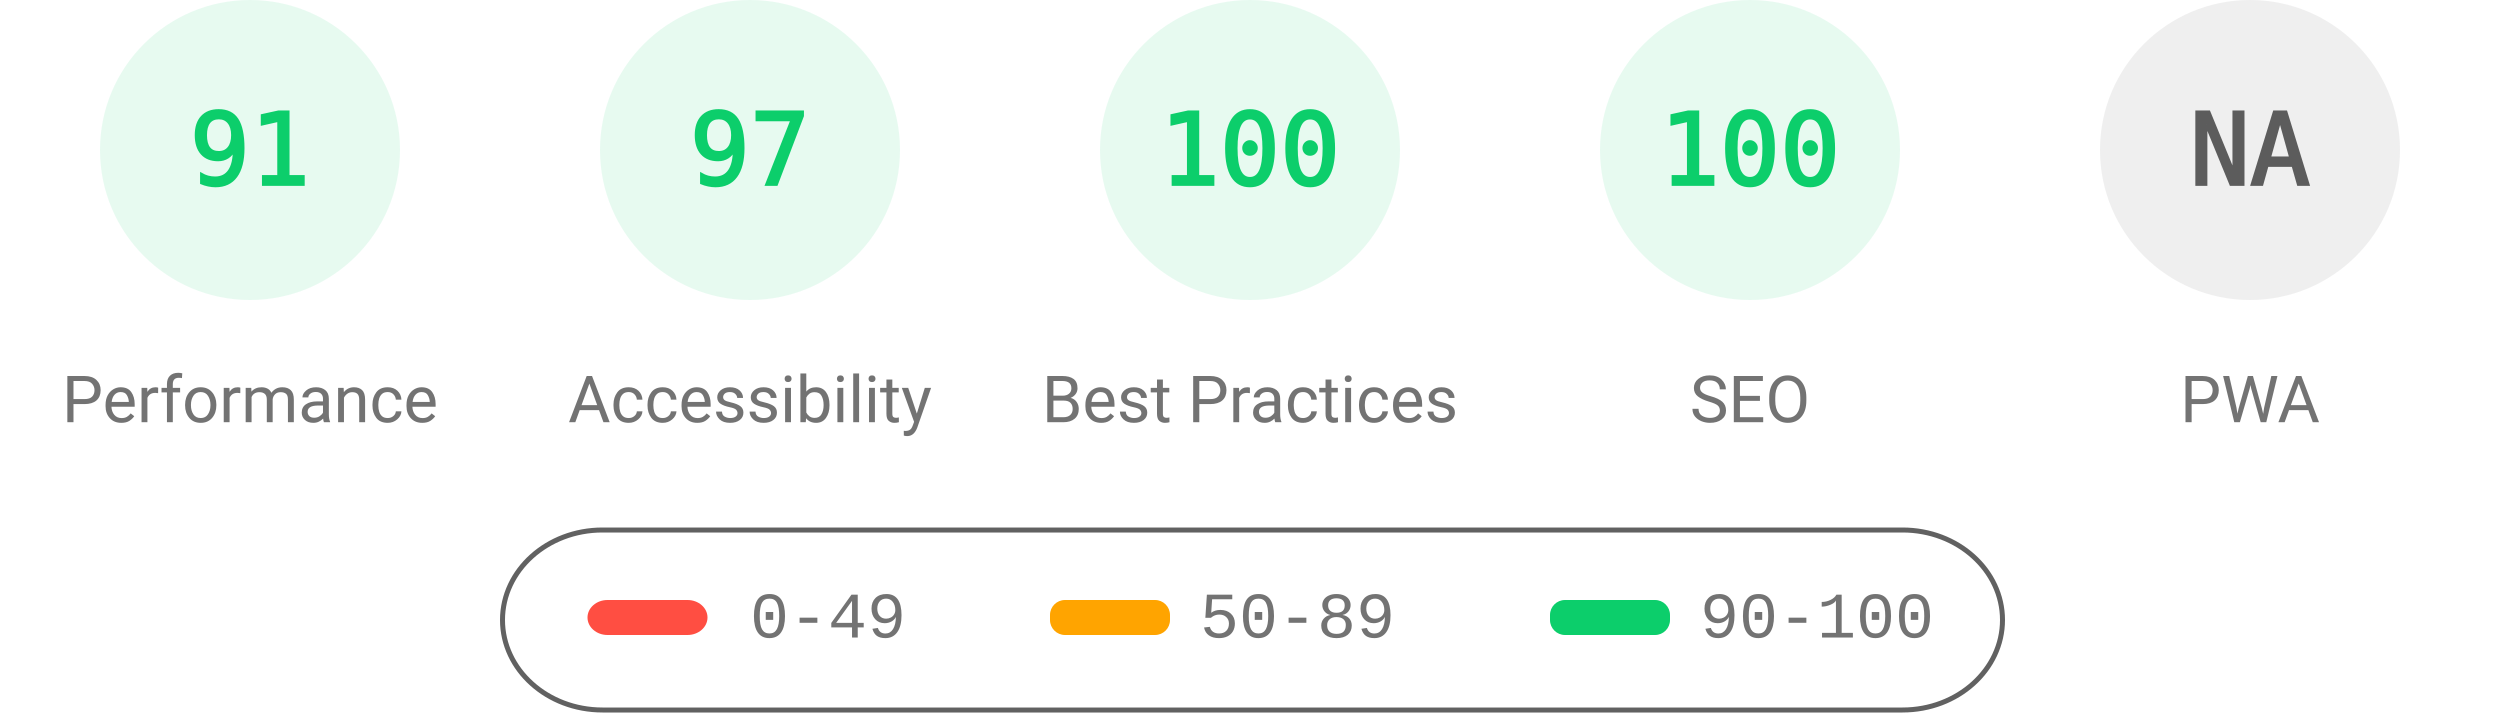
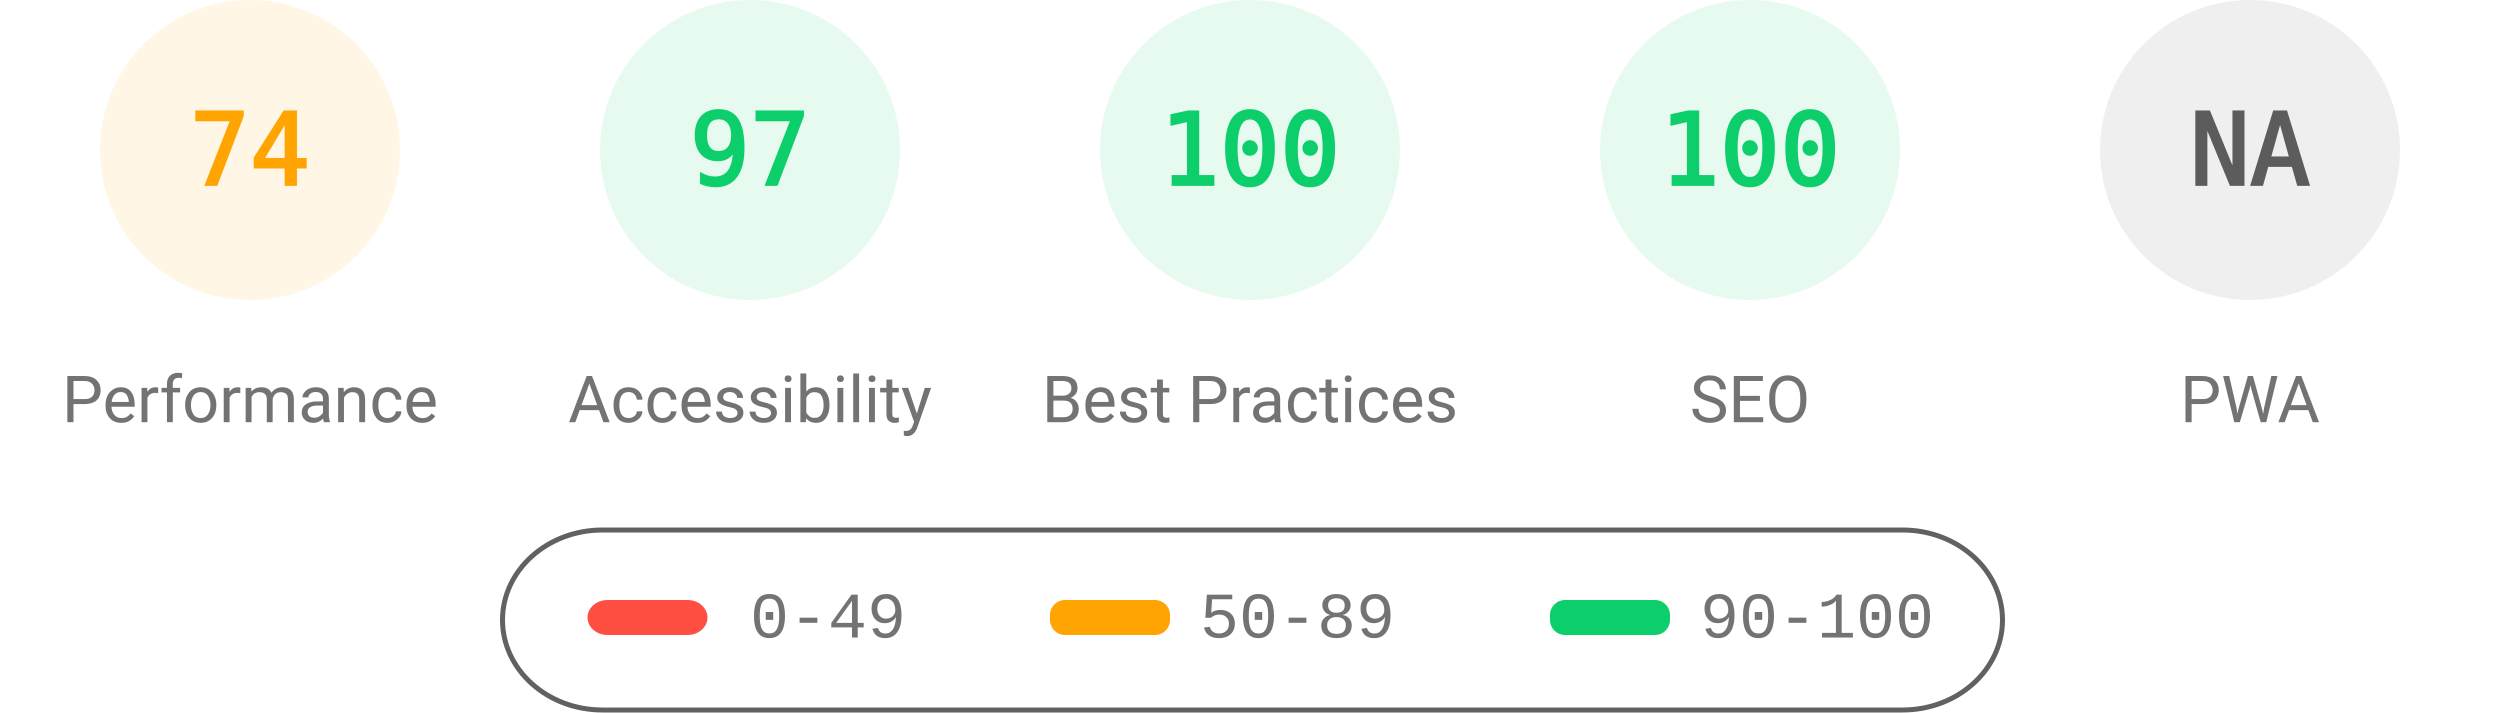
<svg xmlns="http://www.w3.org/2000/svg" fill="none" width="1000" height="285">
  <style>.gauge-base{opacity:.1}.gauge-arc{fill:none;animation-delay:250ms;stroke-linecap:round;transform:rotate(-90deg);transform-origin:100px 60px;animation:load-gauge 1s ease forwards}.guage-text{font-size:40px;font-family:monospace;text-align:center}.guage-red{color:#ff4e42;fill:#ff4e42;stroke:#ff4e42}.guage-orange{color:#ffa400;fill:#ffa400;stroke:#ffa400}.guage-green{color:#0cce6b;fill:#0cce6b;stroke:#0cce6b}.guage-undefined{color:#5c5c5c;fill:#5c5c5c;stroke:#5c5c5c}.guage-title{color:#737373;fill:#737373;stroke:none;font-size:26px;line-height:26px;font-family:Roboto,Halvetica,Arial,sans-serif}@keyframes load-gauge{from{stroke-dasharray:0 352.858}}</style>
-   <svg class="guage-div guage-perf guage-green" viewBox="0 0 200 200" width="200" height="200">
+   <svg class="guage-div guage-perf guage-orange" viewBox="0 0 200 200" width="200" height="200">
    <circle class="gauge-base" r="56" cx="100" cy="60" stroke-width="8" />
-     <circle class="gauge-arc guage-arc-1" r="56" cx="100" cy="60" stroke-width="8" style="stroke-dasharray:320.191,351.858" />
-     <text class="guage-text" x="100" y="60" alignment-baseline="central" dominant-baseline="central" text-anchor="middle">91</text>
+     <circle class="gauge-arc guage-arc-1" r="56" cx="100" cy="60" stroke-width="8" style="stroke-dasharray:260.375,351.858" />
+     <text class="guage-text" x="100" y="60" alignment-baseline="central" dominant-baseline="central" text-anchor="middle">74</text>
    <text class="guage-title" x="100" y="160" alignment-baseline="central" dominant-baseline="central" text-anchor="middle">Performance</text>
  </svg>
  <svg class="guage-div guage-acc guage-green" viewBox="0 0 200 200" width="200" height="200" x="200">
    <circle class="gauge-base" r="56" cx="100" cy="60" stroke-width="8" />
    <circle class="gauge-arc guage-arc-2" r="56" cx="100" cy="60" stroke-width="8" style="stroke-dasharray:341.302,351.858" />
    <text class="guage-text" x="100" y="60" alignment-baseline="central" dominant-baseline="central" text-anchor="middle">97</text>
    <text class="guage-title" x="100" y="160" alignment-baseline="central" dominant-baseline="central" text-anchor="middle">Accessibility</text>
  </svg>
  <svg class="guage-div guage-best guage-green" viewBox="0 0 200 200" width="200" height="200" x="400">
    <circle class="gauge-base" r="56" cx="100" cy="60" stroke-width="8" />
    <circle class="gauge-arc guage-arc-3" r="56" cx="100" cy="60" stroke-width="8" style="stroke-dasharray:351.858,351.858" />
    <text class="guage-text" x="100" y="60" alignment-baseline="central" dominant-baseline="central" text-anchor="middle">100</text>
    <text class="guage-title" x="100" y="160" alignment-baseline="central" dominant-baseline="central" text-anchor="middle">Best Practices</text>
  </svg>
  <svg class="guage-div guage-seo guage-green" viewBox="0 0 200 200" width="200" height="200" x="600">
    <circle class="gauge-base" r="56" cx="100" cy="60" stroke-width="8" />
    <circle class="gauge-arc guage-arc-4" r="56" cx="100" cy="60" stroke-width="8" style="stroke-dasharray:351.858,351.858" />
    <text class="guage-text" x="100" y="60" alignment-baseline="central" dominant-baseline="central" text-anchor="middle">100</text>
    <text class="guage-title" x="100" y="160" alignment-baseline="central" dominant-baseline="central" text-anchor="middle">SEO</text>
  </svg>
  <svg class="guage-div guage-pwa guage-undefined" viewBox="0 0 200 200" width="200" height="200" x="800">
    <circle class="gauge-base" r="56" cx="100" cy="60" stroke-width="8" />
    <circle class="gauge-arc guage-arc-4" r="56" cx="100" cy="60" stroke-width="8" style="stroke-dasharray:351.858,351.858" />
    <text class="guage-text" x="100" y="60" alignment-baseline="central" dominant-baseline="central" text-anchor="middle">NA</text>
    <text class="guage-title" x="100" y="160" alignment-baseline="central" dominant-baseline="central" text-anchor="middle">PWA</text>
  </svg>
  <svg width="604" height="76" x="200" y="210">
    <path fill="none" id="canvas_background" d="M-1-1h604v80H-1z" />
    <rect fill-opacity="0" stroke="#616161" stroke-width="2" rx="40" id="svg_2" height="72" width="600" y="2" x="1" fill="#000" />
    <rect stroke="#000" rx="8" id="svg_3" height="14" width="48" y="30" x="35" stroke-opacity="null" stroke-width="0" fill="#ff4e42" />
    <rect stroke="#000" rx="6" id="svg_4" height="14" width="48" y="30" x="220" stroke-opacity="null" stroke-width="0" fill="#ffa400" />
    <rect stroke="#000" rx="6" id="svg_5" height="14" width="48" y="30" x="420" stroke-opacity="null" stroke-width="0" fill="#0cce6b" />
    <text xml:space="preserve" text-anchor="start" font-family="'Courier New', Courier, monospace" font-size="26" id="svg_6" y="45" x="100" stroke-opacity="null" stroke-width="0" stroke="#000" fill="#737373">0-49</text>
    <text xml:space="preserve" text-anchor="start" font-family="'Courier New', Courier, monospace" font-size="26" id="svg_7" y="45" x="280" stroke-opacity="null" stroke-width="0" stroke="#000" fill="#737373">50-89</text>
    <text xml:space="preserve" text-anchor="start" font-family="'Courier New', Courier, monospace" font-size="26" id="svg_8" y="45" x="480" stroke-opacity="null" stroke-width="0" stroke="#000" fill="#737373">90-100</text>
  </svg>
</svg>
